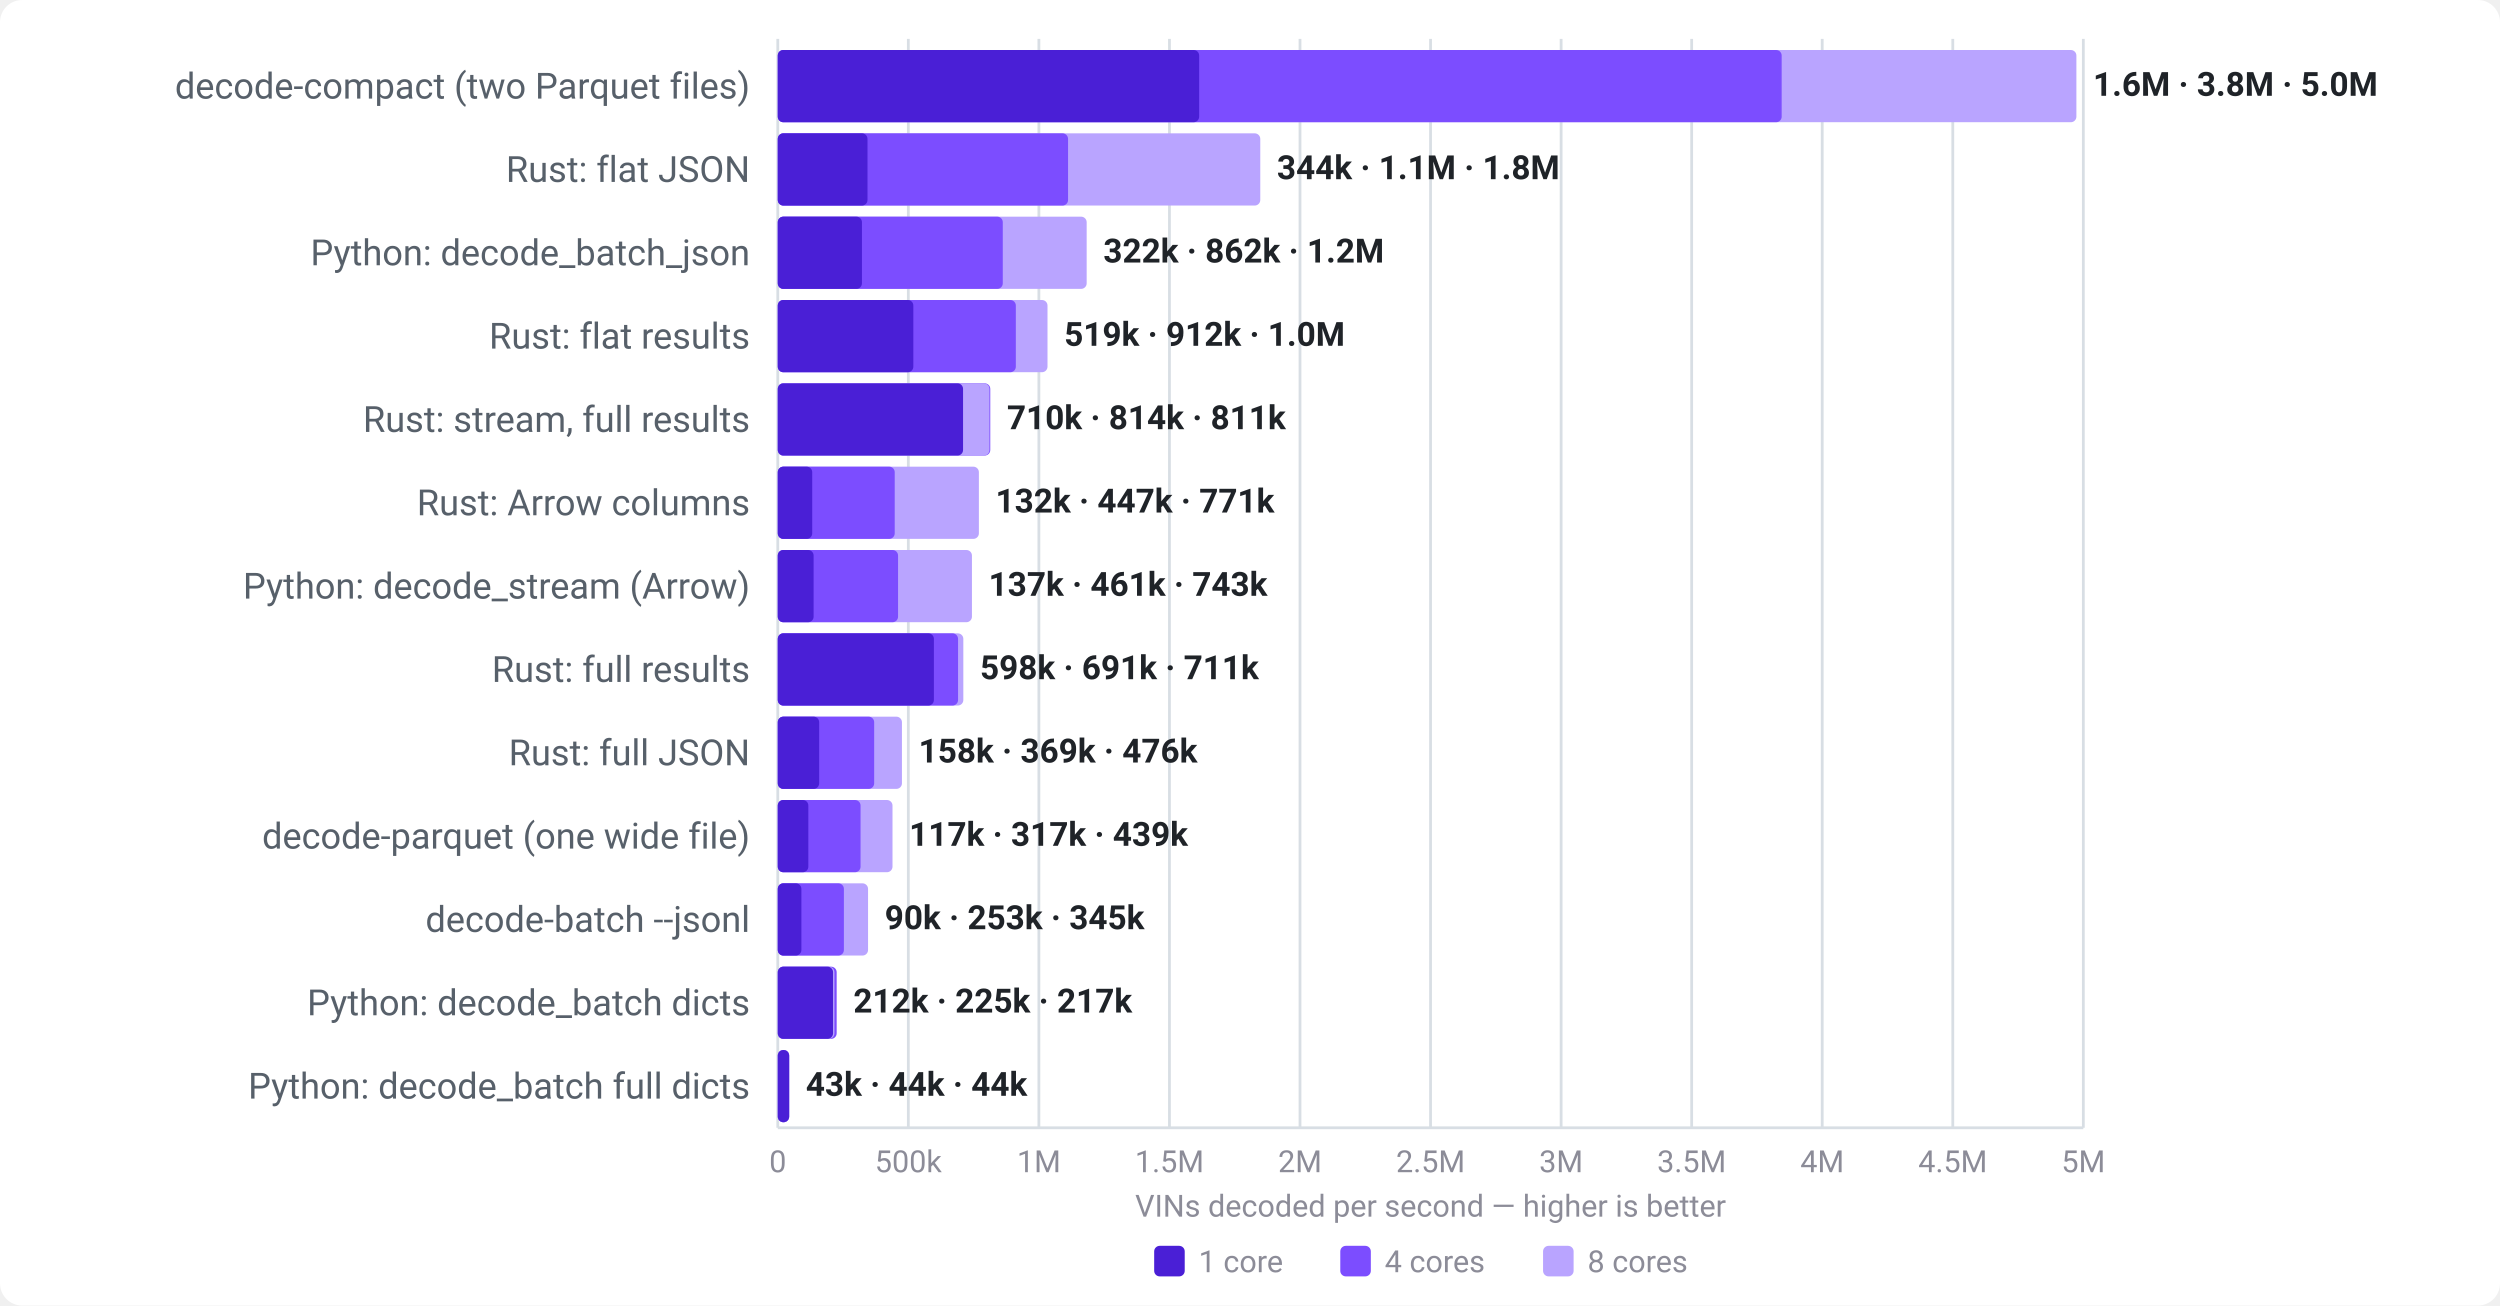
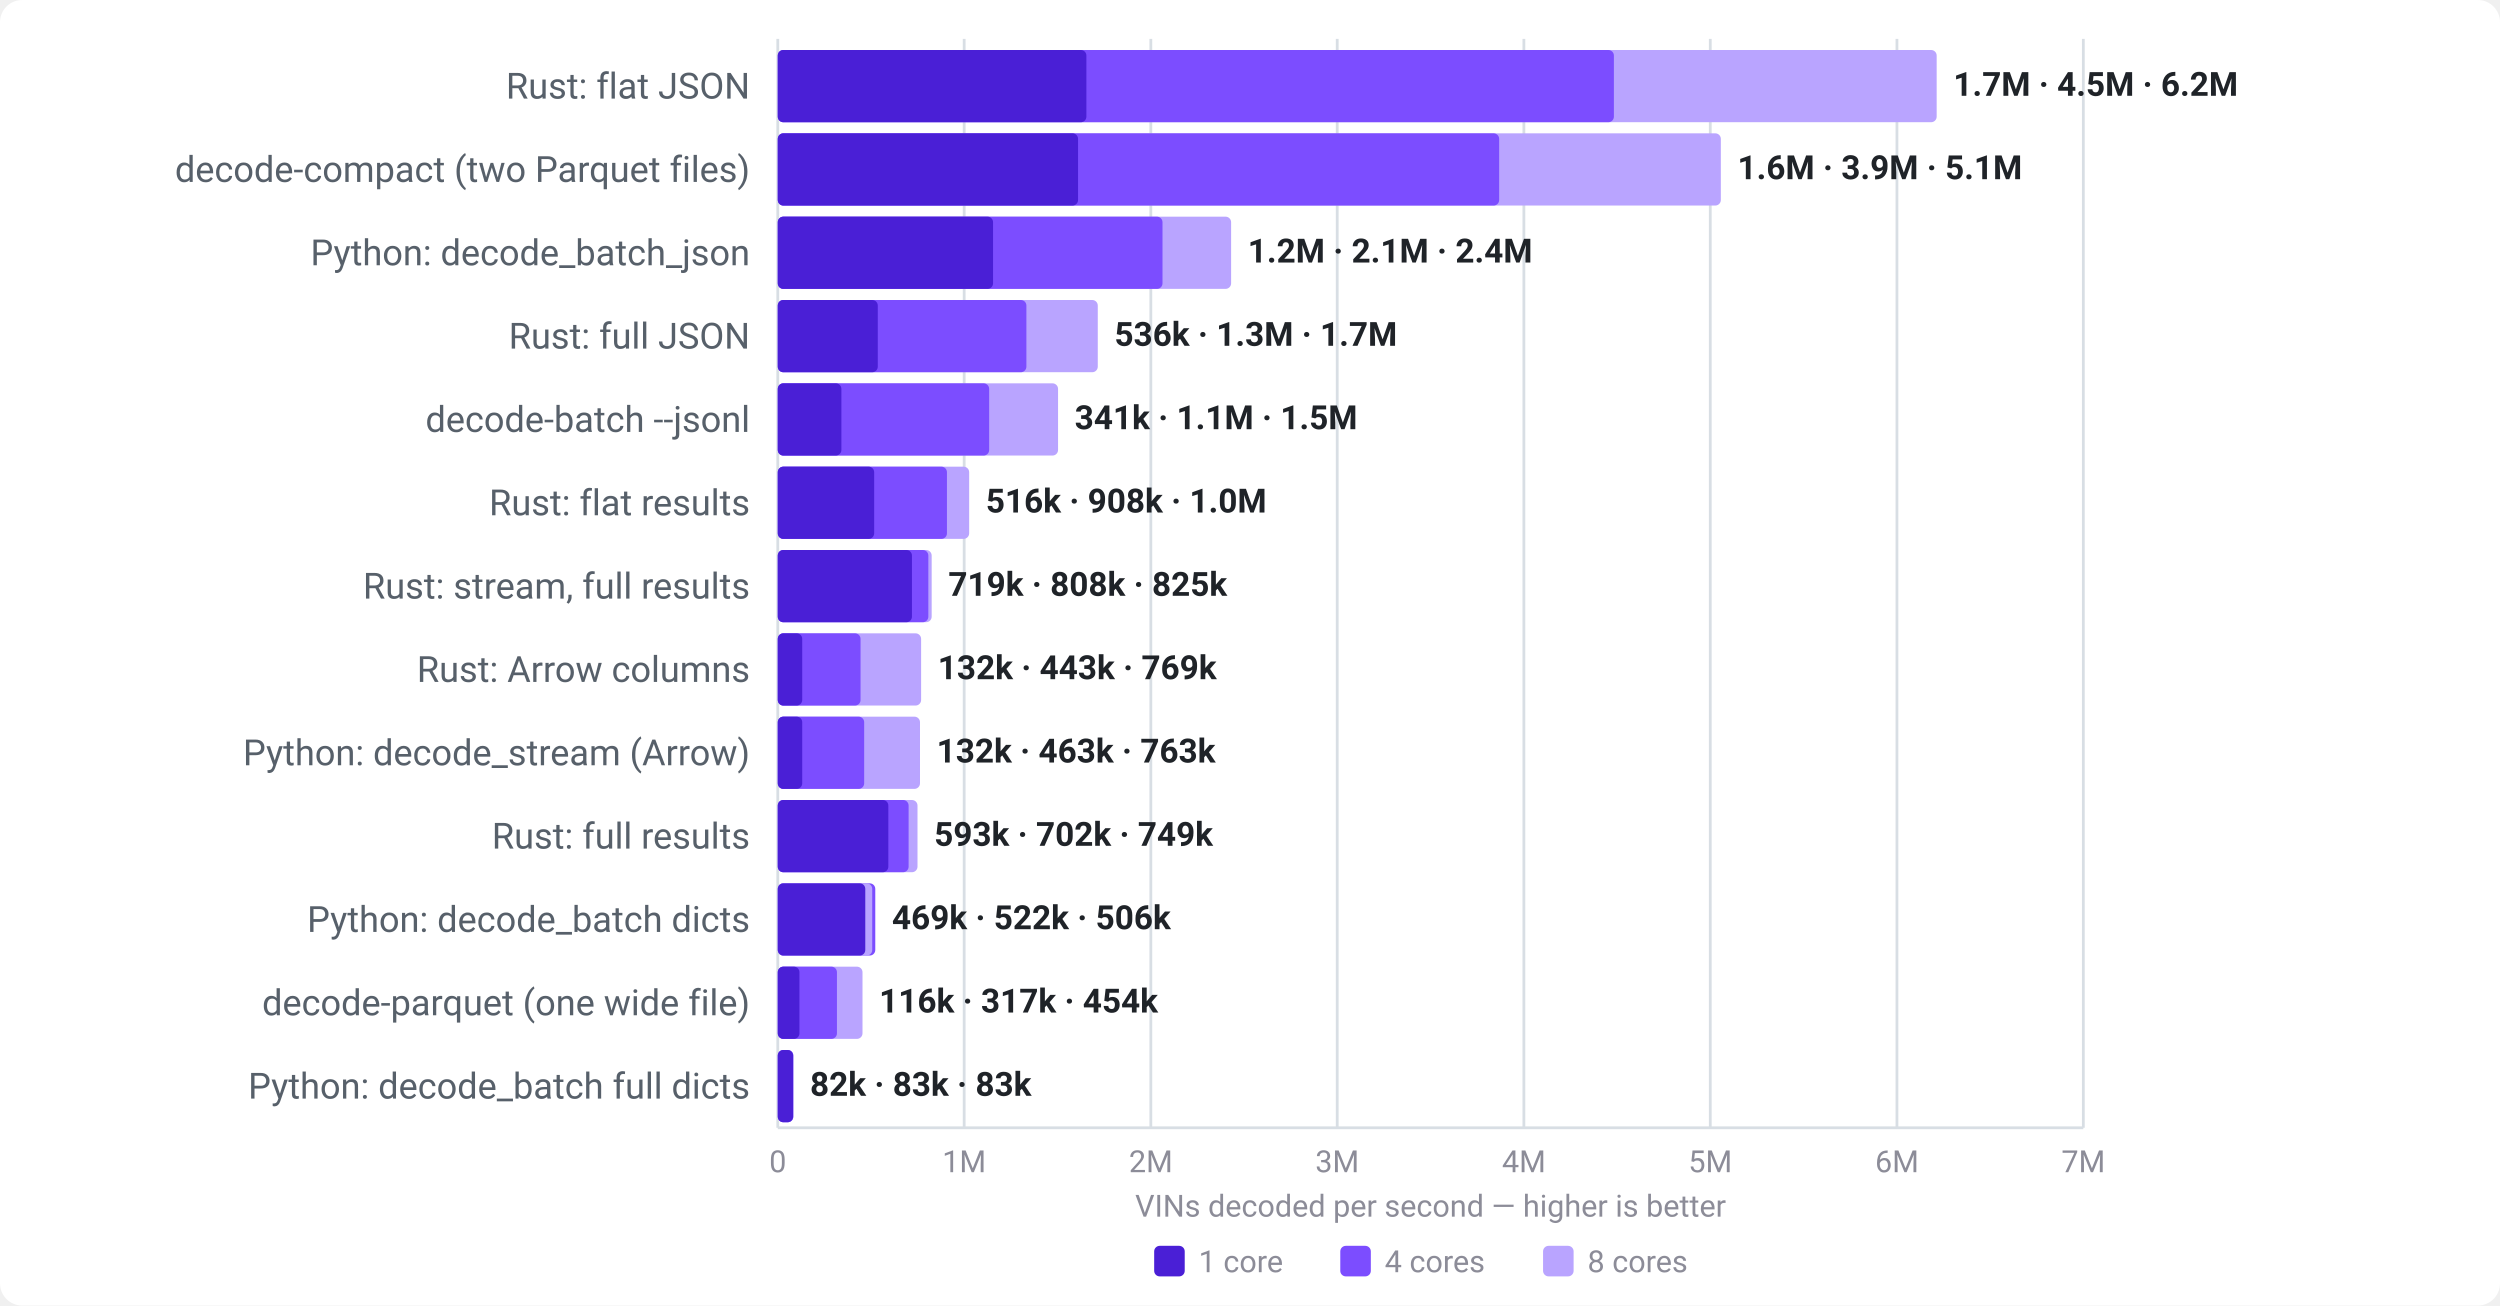
<svg xmlns="http://www.w3.org/2000/svg" viewBox="0 0 900 470" font-family="-apple-system, BlinkMacSystemFont, 'Segoe UI', Roboto, Helvetica, Arial, sans-serif">
  <style>.background{fill:#ffffff}.label{fill:#57606a;font-size:13px}.value{fill:#57606a;font-size:13px}.strong{fill:#1f2328;font-weight:700}.axis{fill:#8c8c98;font-size:11px}.grid{stroke:#d8dee4;stroke-width:1}.bar{fill:#c3aef5}.bar-hi{fill:#7c4dff}.s0{fill:#4a1fd6}.s1{fill:#7c4dff}.s2{fill:#b9a4ff}.s3{fill:#ddd3ff}.on{fill:#ffffff;font-size:11px;font-weight:600}.on2,.on3{fill:#2a1466}.off{fill:#1f2328;font-size:12px;font-weight:600}@media(prefers-color-scheme:dark){.background{fill:#0d1117}.label,.value{fill:#9198a1}.strong,.off{fill:#f0f6fc}.axis{fill:#7d8590}.grid{stroke:#30363d}.bar{fill:#6b5bb0}.bar-hi{fill:#a786ff}.s0{fill:#5b33e0}.s1{fill:#8a63ff}.s2{fill:#b9a4ff}.s3{fill:#ddd3ff}}</style>
  <rect class="background" width="900" height="470" rx="8" />
  <line class="grid" x1="280.0" y1="14" x2="280.0" y2="406" />
-   <line class="grid" x1="327.0" y1="14" x2="327.0" y2="406" />
-   <line class="grid" x1="374.0" y1="14" x2="374.0" y2="406" />
-   <line class="grid" x1="421.0" y1="14" x2="421.0" y2="406" />
-   <line class="grid" x1="468.0" y1="14" x2="468.0" y2="406" />
-   <line class="grid" x1="515.0" y1="14" x2="515.0" y2="406" />
-   <line class="grid" x1="562.0" y1="14" x2="562.0" y2="406" />
-   <line class="grid" x1="609.0" y1="14" x2="609.0" y2="406" />
-   <line class="grid" x1="656.0" y1="14" x2="656.0" y2="406" />
-   <line class="grid" x1="703.0" y1="14" x2="703.0" y2="406" />
+   <line class="grid" x1="347.1" y1="14" x2="347.1" y2="406" />
+   <line class="grid" x1="414.3" y1="14" x2="414.3" y2="406" />
+   <line class="grid" x1="481.4" y1="14" x2="481.4" y2="406" />
+   <line class="grid" x1="548.6" y1="14" x2="548.6" y2="406" />
+   <line class="grid" x1="615.7" y1="14" x2="615.7" y2="406" />
+   <line class="grid" x1="682.9" y1="14" x2="682.9" y2="406" />
  <line class="grid" x1="750.0" y1="14" x2="750.0" y2="406" />
-   <text class="label" x="270" y="35.5" text-anchor="end">decode-compact (two Parquet files)</text>
-   <rect class="s2" x="280" y="18.0" width="467.5" height="26" rx="2" />
-   <rect class="s1" x="280" y="18.0" width="361.4" height="26" rx="2" />
-   <rect class="s0" x="280" y="18.0" width="151.7" height="26" rx="2" />
-   <text class="off" x="753.5" y="34.5">1.6M · 3.8M · 5.0M</text>
-   <text class="label" x="270" y="65.5" text-anchor="end">Rust: flat JSON</text>
-   <rect class="s2" x="280" y="48.0" width="173.7" height="26" rx="2" />
-   <rect class="s1" x="280" y="48.0" width="104.5" height="26" rx="2" />
-   <rect class="s0" x="280" y="48.0" width="32.3" height="26" rx="2" />
-   <text class="off" x="459.7" y="64.5">344k · 1.1M · 1.8M</text>
+   <text class="label" x="270" y="35.5" text-anchor="end">Rust: flat JSON</text>
+   <rect class="s2" x="280" y="18.0" width="417.2" height="26" rx="2" />
+   <rect class="s1" x="280" y="18.0" width="301.0" height="26" rx="2" />
+   <rect class="s0" x="280" y="18.0" width="111.1" height="26" rx="2" />
+   <text class="off" x="703.2" y="34.5">1.7M · 4.5M · 6.2M</text>
+   <text class="label" x="270" y="65.5" text-anchor="end">decode-compact (two Parquet files)</text>
+   <rect class="s2" x="280" y="48.0" width="339.5" height="26" rx="2" />
+   <rect class="s1" x="280" y="48.0" width="259.7" height="26" rx="2" />
+   <rect class="s0" x="280" y="48.0" width="108.1" height="26" rx="2" />
+   <text class="off" x="625.5" y="64.5">1.6M · 3.9M · 5.1M</text>
  <text class="label" x="270" y="95.5" text-anchor="end">Python: decode_batch_json</text>
-   <rect class="s2" x="280" y="78.0" width="111.2" height="26" rx="2" />
-   <rect class="s1" x="280" y="78.0" width="81.0" height="26" rx="2" />
-   <rect class="s0" x="280" y="78.0" width="30.3" height="26" rx="2" />
-   <text class="off" x="397.2" y="94.5">322k · 862k · 1.2M</text>
-   <text class="label" x="270" y="125.5" text-anchor="end">Rust: flat results</text>
-   <rect class="s2" x="280" y="108.0" width="97.1" height="26" rx="2" />
-   <rect class="s1" x="280" y="108.0" width="85.7" height="26" rx="2" />
-   <rect class="s0" x="280" y="108.0" width="48.8" height="26" rx="2" />
-   <text class="off" x="383.1" y="124.5">519k · 912k · 1.0M</text>
-   <text class="label" x="270" y="155.5" text-anchor="end">Rust: stream, full results</text>
-   <rect class="s1" x="280" y="138.0" width="76.5" height="26" rx="2" />
-   <rect class="s2" x="280" y="138.0" width="76.2" height="26" rx="2" />
-   <rect class="s0" x="280" y="138.0" width="66.7" height="26" rx="2" />
-   <text class="off" x="362.5" y="154.5">710k · 814k · 811k</text>
-   <text class="label" x="270" y="185.5" text-anchor="end">Rust: Arrow columns</text>
-   <rect class="s2" x="280" y="168.0" width="72.4" height="26" rx="2" />
-   <rect class="s1" x="280" y="168.0" width="42.1" height="26" rx="2" />
-   <rect class="s0" x="280" y="168.0" width="12.4" height="26" rx="2" />
-   <text class="off" x="358.4" y="184.5">132k · 447k · 771k</text>
-   <text class="label" x="270" y="215.5" text-anchor="end">Python: decode_stream (Arrow)</text>
-   <rect class="s2" x="280" y="198.0" width="69.9" height="26" rx="2" />
-   <rect class="s1" x="280" y="198.0" width="43.3" height="26" rx="2" />
-   <rect class="s0" x="280" y="198.0" width="12.9" height="26" rx="2" />
-   <text class="off" x="355.9" y="214.5">137k · 461k · 743k</text>
-   <text class="label" x="270" y="245.5" text-anchor="end">Rust: full results</text>
-   <rect class="s2" x="280" y="228.0" width="66.8" height="26" rx="2" />
-   <rect class="s1" x="280" y="228.0" width="64.9" height="26" rx="2" />
-   <rect class="s0" x="280" y="228.0" width="56.2" height="26" rx="2" />
-   <text class="off" x="352.8" y="244.5">598k · 691k · 711k</text>
-   <text class="label" x="270" y="275.5" text-anchor="end">Rust: full JSON</text>
-   <rect class="s2" x="280" y="258.0" width="44.7" height="26" rx="2" />
-   <rect class="s1" x="280" y="258.0" width="34.7" height="26" rx="2" />
-   <rect class="s0" x="280" y="258.0" width="14.9" height="26" rx="2" />
-   <text class="off" x="330.7" y="274.5">158k · 369k · 476k</text>
-   <text class="label" x="270" y="305.5" text-anchor="end">decode-parquet (one wide file)</text>
-   <rect class="s2" x="280" y="288.0" width="41.3" height="26" rx="2" />
-   <rect class="s1" x="280" y="288.0" width="29.8" height="26" rx="2" />
-   <rect class="s0" x="280" y="288.0" width="11.0" height="26" rx="2" />
-   <text class="off" x="327.3" y="304.5">117k · 317k · 439k</text>
-   <text class="label" x="270" y="335.5" text-anchor="end">decode-batch --jsonl</text>
-   <rect class="s2" x="280" y="318.0" width="32.5" height="26" rx="2" />
-   <rect class="s1" x="280" y="318.0" width="23.8" height="26" rx="2" />
-   <rect class="s0" x="280" y="318.0" width="8.5" height="26" rx="2" />
-   <text class="off" x="318.5" y="334.5">90k · 253k · 345k</text>
-   <text class="label" x="270" y="365.5" text-anchor="end">Python: decode_batch dicts</text>
-   <rect class="s1" x="280" y="348.0" width="21.2" height="26" rx="2" />
-   <rect class="s2" x="280" y="348.0" width="20.4" height="26" rx="2" />
-   <rect class="s0" x="280" y="348.0" width="19.9" height="26" rx="2" />
-   <text class="off" x="307.2" y="364.5">212k · 225k · 217k</text>
+   <rect class="s2" x="280" y="78.0" width="163.2" height="26" rx="2" />
+   <rect class="s1" x="280" y="78.0" width="138.5" height="26" rx="2" />
+   <rect class="s0" x="280" y="78.0" width="77.5" height="26" rx="2" />
+   <text class="off" x="449.2" y="94.5">1.2M · 2.1M · 2.4M</text>
+   <text class="label" x="270" y="125.5" text-anchor="end">Rust: full JSON</text>
+   <rect class="s2" x="280" y="108.0" width="115.2" height="26" rx="2" />
+   <rect class="s1" x="280" y="108.0" width="89.5" height="26" rx="2" />
+   <rect class="s0" x="280" y="108.0" width="36.0" height="26" rx="2" />
+   <text class="off" x="401.2" y="124.5">536k · 1.3M · 1.7M</text>
+   <text class="label" x="270" y="155.5" text-anchor="end">decode-batch --jsonl</text>
+   <rect class="s2" x="280" y="138.0" width="100.9" height="26" rx="2" />
+   <rect class="s1" x="280" y="138.0" width="76.1" height="26" rx="2" />
+   <rect class="s0" x="280" y="138.0" width="22.9" height="26" rx="2" />
+   <text class="off" x="386.9" y="154.5">341k · 1.1M · 1.5M</text>
+   <text class="label" x="270" y="185.5" text-anchor="end">Rust: flat results</text>
+   <rect class="s2" x="280" y="168.0" width="68.9" height="26" rx="2" />
+   <rect class="s1" x="280" y="168.0" width="60.9" height="26" rx="2" />
+   <rect class="s0" x="280" y="168.0" width="34.7" height="26" rx="2" />
+   <text class="off" x="354.9" y="184.5">516k · 908k · 1.0M</text>
+   <text class="label" x="270" y="215.5" text-anchor="end">Rust: stream, full results</text>
+   <rect class="s2" x="280" y="198.0" width="55.4" height="26" rx="2" />
+   <rect class="s1" x="280" y="198.0" width="54.2" height="26" rx="2" />
+   <rect class="s0" x="280" y="198.0" width="48.3" height="26" rx="2" />
+   <text class="off" x="341.4" y="214.5">719k · 808k · 825k</text>
+   <text class="label" x="270" y="245.5" text-anchor="end">Rust: Arrow columns</text>
+   <rect class="s2" x="280" y="228.0" width="51.6" height="26" rx="2" />
+   <rect class="s1" x="280" y="228.0" width="29.8" height="26" rx="2" />
+   <rect class="s0" x="280" y="228.0" width="8.8" height="26" rx="2" />
+   <text class="off" x="337.6" y="244.5">132k · 443k · 769k</text>
+   <text class="label" x="270" y="275.5" text-anchor="end">Python: decode_stream (Arrow)</text>
+   <rect class="s2" x="280" y="258.0" width="51.2" height="26" rx="2" />
+   <rect class="s1" x="280" y="258.0" width="31.1" height="26" rx="2" />
+   <rect class="s0" x="280" y="258.0" width="8.8" height="26" rx="2" />
+   <text class="off" x="337.2" y="274.5">132k · 463k · 763k</text>
+   <text class="label" x="270" y="305.5" text-anchor="end">Rust: full results</text>
+   <rect class="s2" x="280" y="288.0" width="50.3" height="26" rx="2" />
+   <rect class="s1" x="280" y="288.0" width="47.1" height="26" rx="2" />
+   <rect class="s0" x="280" y="288.0" width="39.8" height="26" rx="2" />
+   <text class="off" x="336.3" y="304.5">593k · 702k · 749k</text>
+   <text class="label" x="270" y="335.5" text-anchor="end">Python: decode_batch dicts</text>
+   <rect class="s1" x="280" y="318.0" width="35.1" height="26" rx="2" />
+   <rect class="s2" x="280" y="318.0" width="34.0" height="26" rx="2" />
+   <rect class="s0" x="280" y="318.0" width="31.5" height="26" rx="2" />
+   <text class="off" x="321.1" y="334.5">469k · 522k · 506k</text>
+   <text class="label" x="270" y="365.5" text-anchor="end">decode-parquet (one wide file)</text>
+   <rect class="s2" x="280" y="348.0" width="30.5" height="26" rx="2" />
+   <rect class="s1" x="280" y="348.0" width="21.3" height="26" rx="2" />
+   <rect class="s0" x="280" y="348.0" width="7.8" height="26" rx="2" />
+   <text class="off" x="316.5" y="364.5">116k · 317k · 454k</text>
  <text class="label" x="270" y="395.5" text-anchor="end">Python: decode_batch full dicts</text>
-   <rect class="s1" x="280" y="378.0" width="4.1" height="26" rx="2" />
-   <rect class="s2" x="280" y="378.0" width="4.1" height="26" rx="2" />
-   <rect class="s0" x="280" y="378.0" width="4.1" height="26" rx="2" />
-   <text class="off" x="290.1" y="394.5">43k · 44k · 44k</text>
+   <rect class="s2" x="280" y="378.0" width="5.6" height="26" rx="2" />
+   <rect class="s1" x="280" y="378.0" width="5.6" height="26" rx="2" />
+   <rect class="s0" x="280" y="378.0" width="5.5" height="26" rx="2" />
+   <text class="off" x="291.6" y="394.5">82k · 83k · 83k</text>
  <line class="grid" x1="280" y1="406" x2="750" y2="406" />
  <text class="axis" x="280.0" y="422" text-anchor="middle">0</text>
-   <text class="axis" x="327.0" y="422" text-anchor="middle">500k</text>
-   <text class="axis" x="374.0" y="422" text-anchor="middle">1M</text>
-   <text class="axis" x="421.0" y="422" text-anchor="middle">1.5M</text>
-   <text class="axis" x="468.0" y="422" text-anchor="middle">2M</text>
-   <text class="axis" x="515.0" y="422" text-anchor="middle">2.5M</text>
-   <text class="axis" x="562.0" y="422" text-anchor="middle">3M</text>
-   <text class="axis" x="609.0" y="422" text-anchor="middle">3.5M</text>
-   <text class="axis" x="656.0" y="422" text-anchor="middle">4M</text>
-   <text class="axis" x="703.0" y="422" text-anchor="middle">4.5M</text>
-   <text class="axis" x="750.0" y="422" text-anchor="middle">5M</text>
+   <text class="axis" x="347.1" y="422" text-anchor="middle">1M</text>
+   <text class="axis" x="414.3" y="422" text-anchor="middle">2M</text>
+   <text class="axis" x="481.4" y="422" text-anchor="middle">3M</text>
+   <text class="axis" x="548.6" y="422" text-anchor="middle">4M</text>
+   <text class="axis" x="615.7" y="422" text-anchor="middle">5M</text>
+   <text class="axis" x="682.9" y="422" text-anchor="middle">6M</text>
+   <text class="axis" x="750.0" y="422" text-anchor="middle">7M</text>
  <text class="axis" x="515.0" y="438" text-anchor="middle">VINs decoded per second — higher is better</text>
  <rect class="s0" x="415.5" y="448.5" width="11" height="11" rx="2" />
  <text class="axis" x="431.5" y="458.0">1 core</text>
  <rect class="s1" x="482.5" y="448.5" width="11" height="11" rx="2" />
  <text class="axis" x="498.5" y="458.0">4 cores</text>
  <rect class="s2" x="555.5" y="448.5" width="11" height="11" rx="2" />
  <text class="axis" x="571.5" y="458.0">8 cores</text>
</svg>
